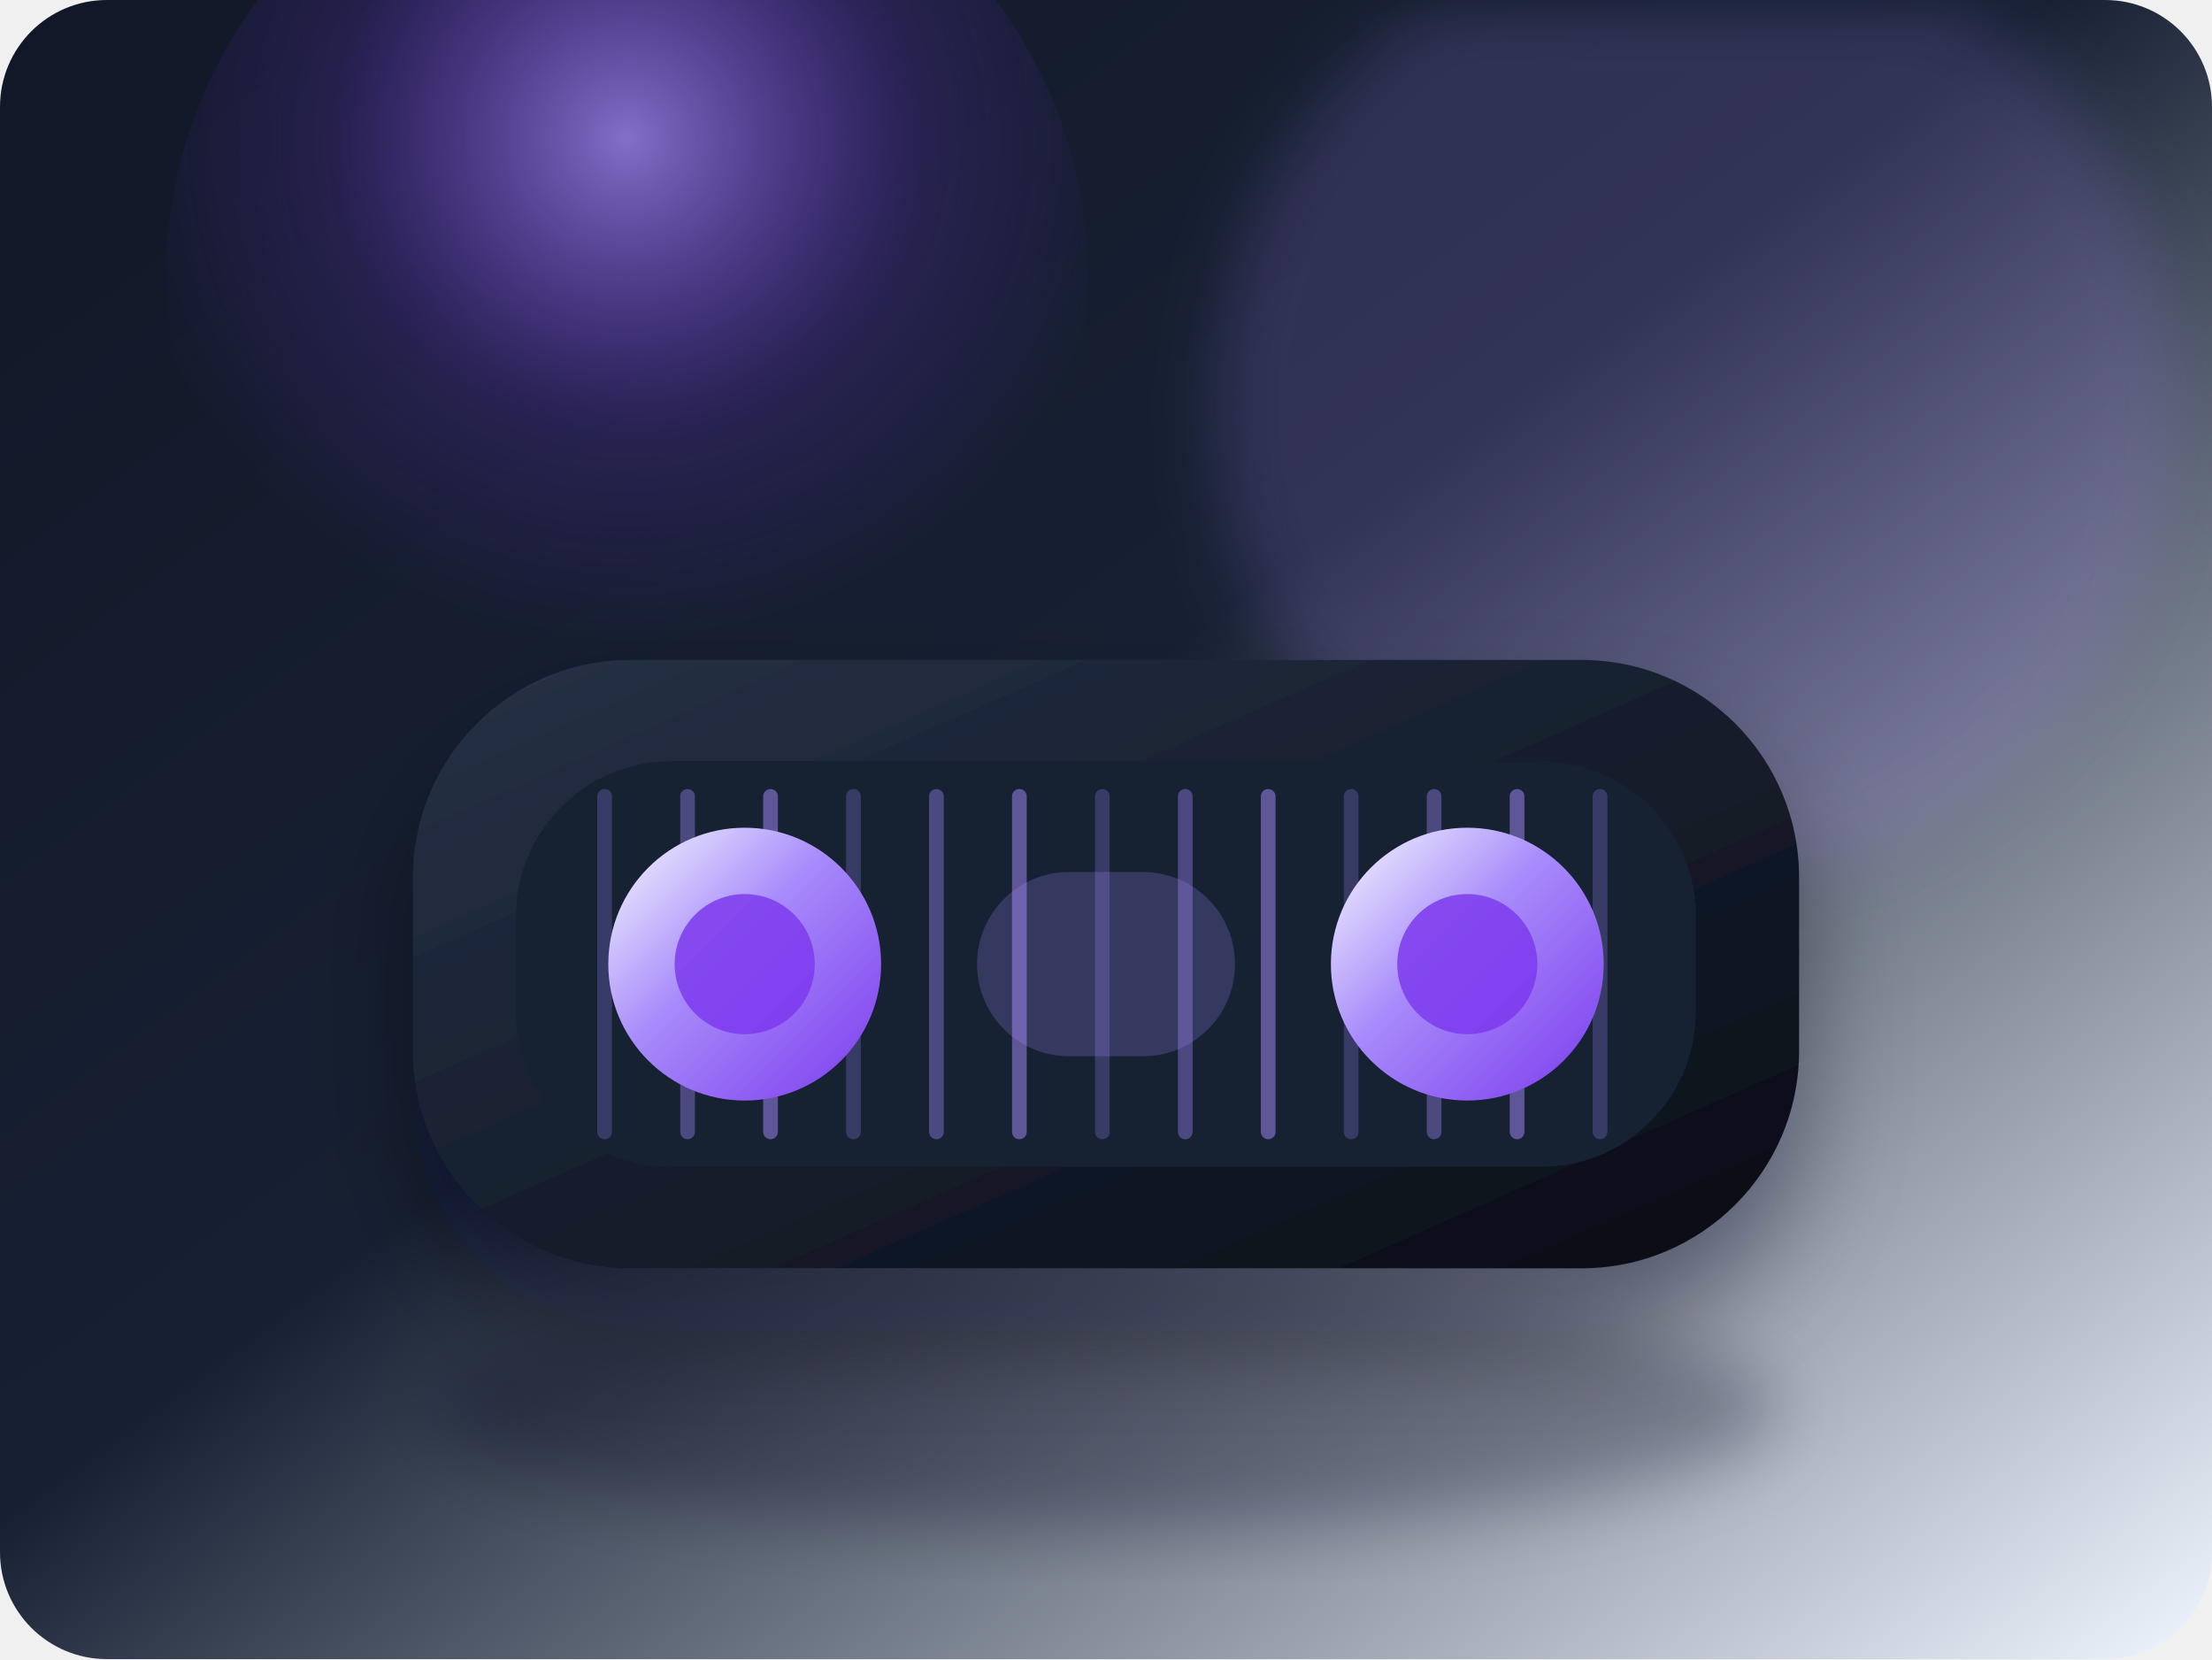
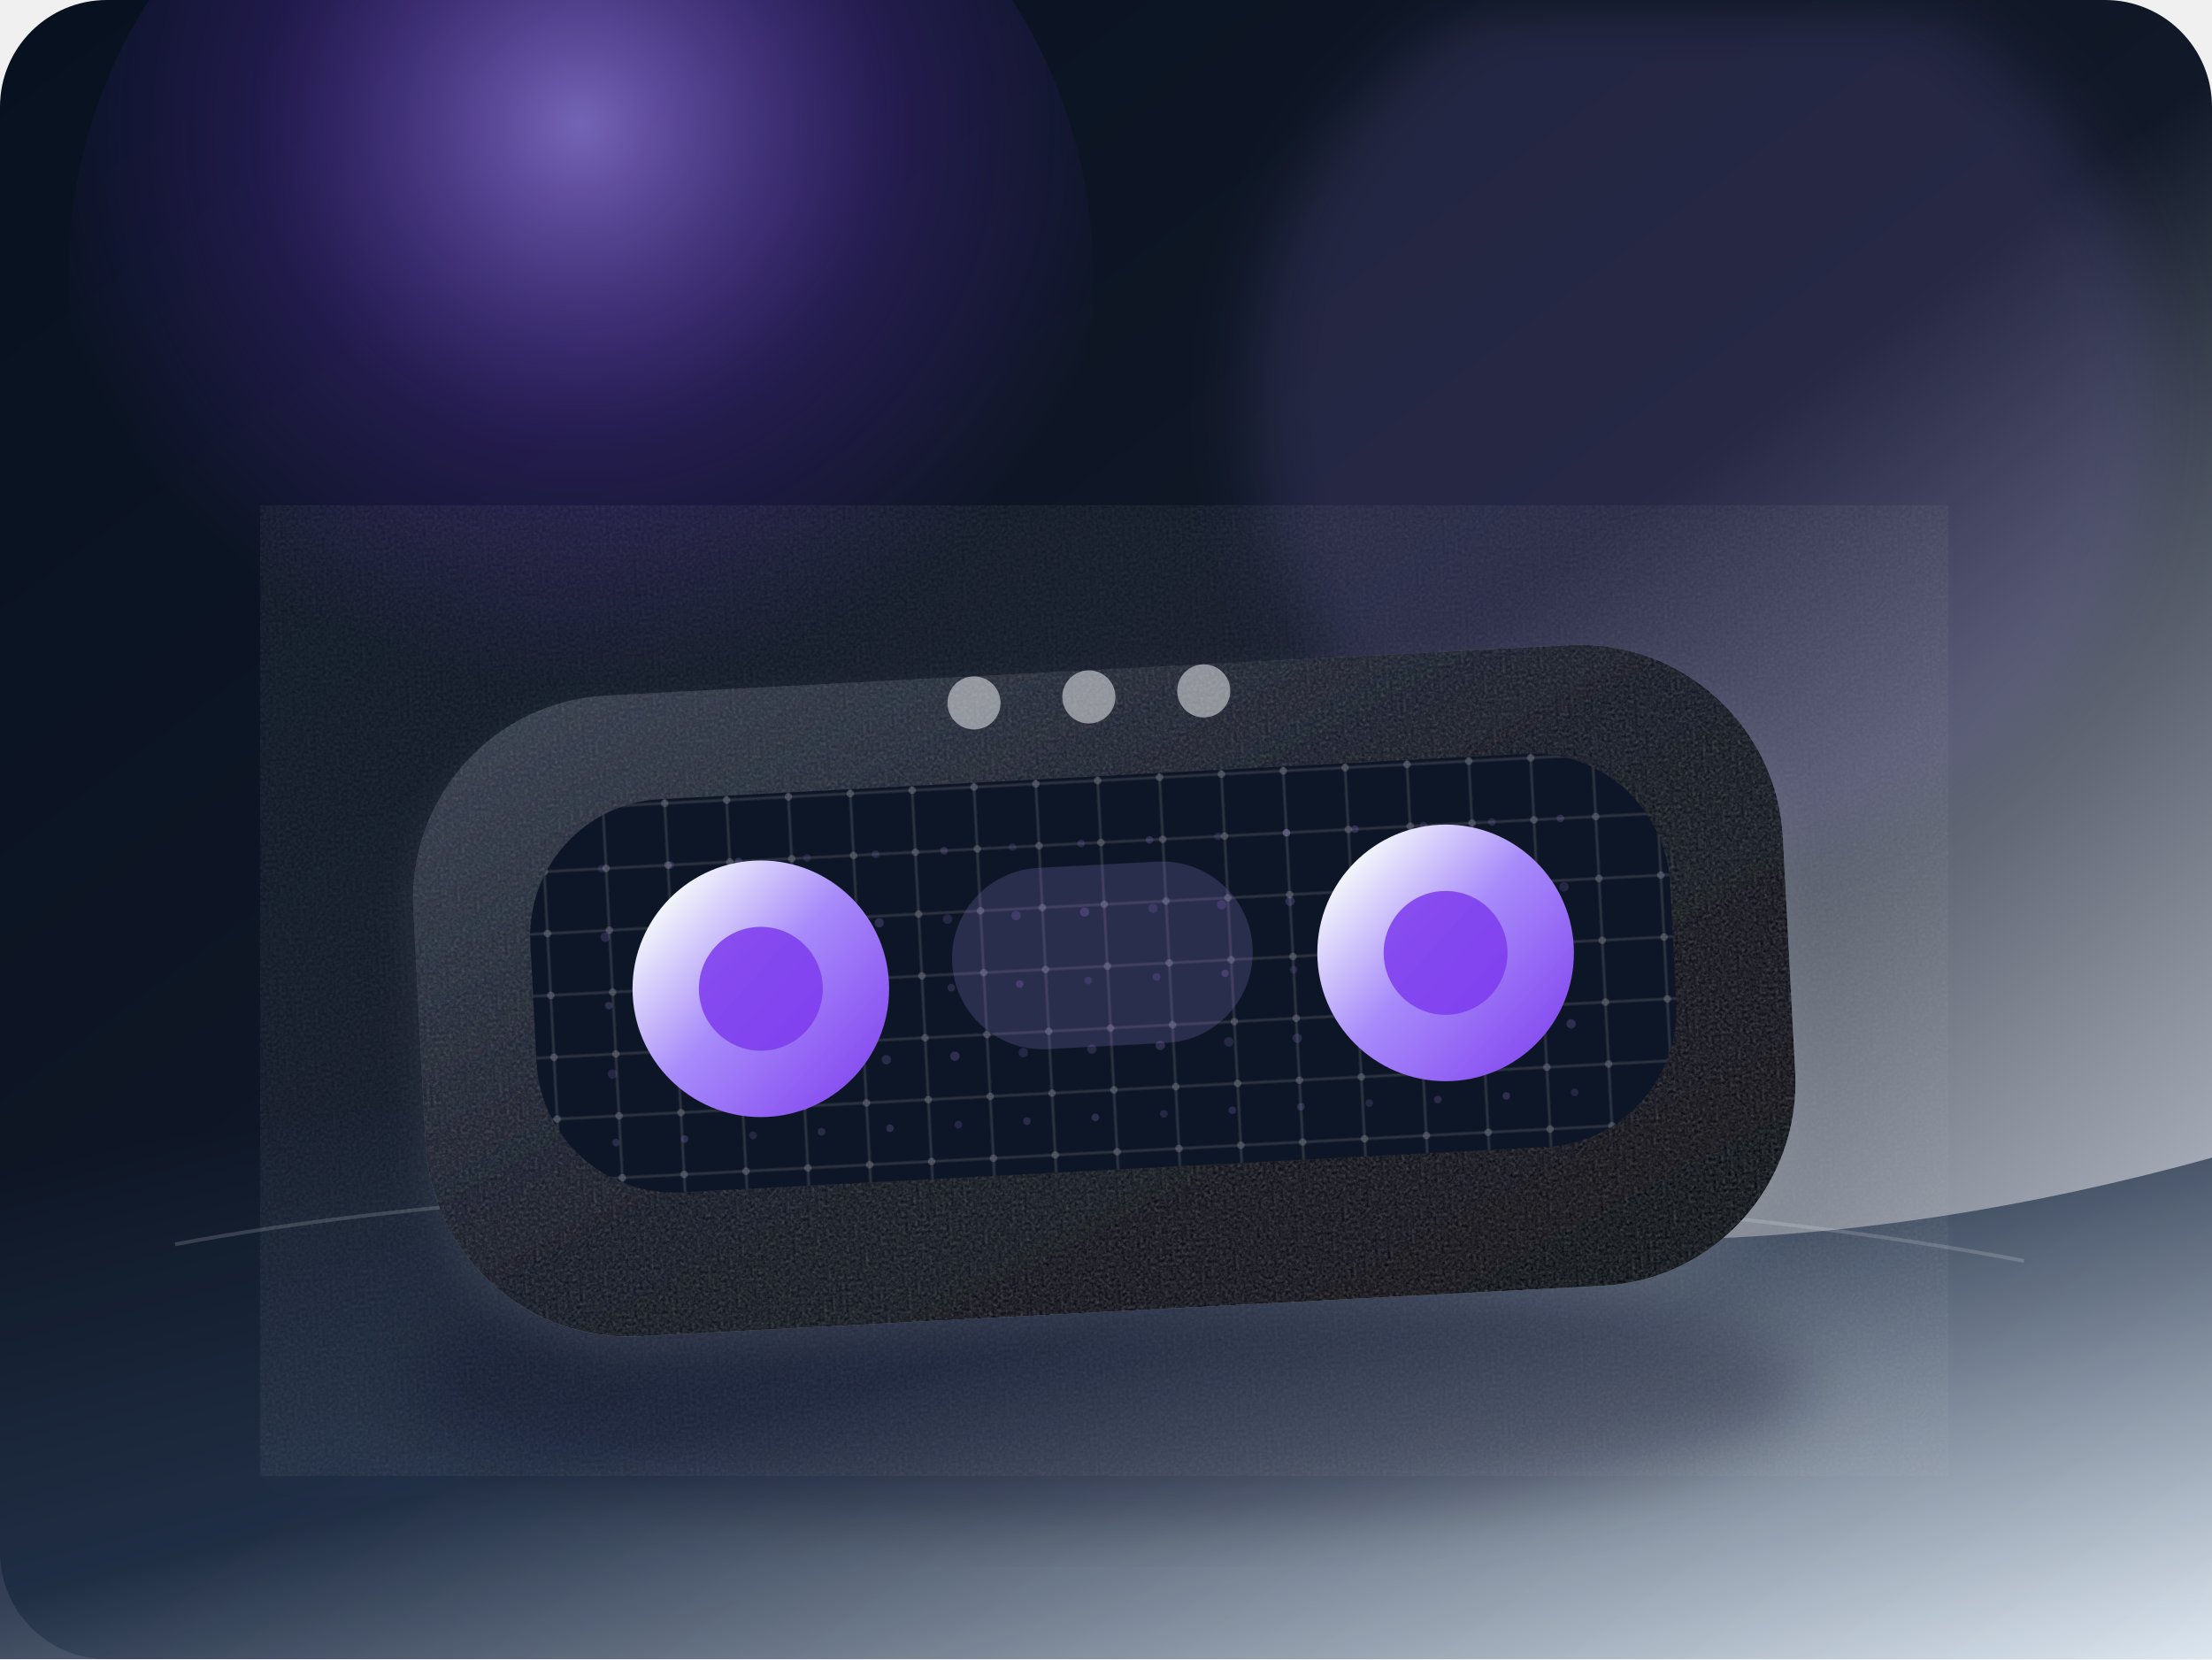
<svg xmlns="http://www.w3.org/2000/svg" width="1200" height="900" viewBox="0 0 1200 900" role="img" aria-labelledby="title desc">
  <defs>
    <linearGradient id="bg" x1="0" x2="1" y1="0" y2="1">
-       <stop offset="0%" stop-color="#111827" />
-       <stop offset="46%" stop-color="#172033" />
-       <stop offset="100%" stop-color="#eff6ff" />
+       <stop offset="0%" stop-color="#07111f" />
+       <stop offset="52%" stop-color="#111827" />
+       <stop offset="100%" stop-color="#e8eef7" />
+     </linearGradient>
+     <linearGradient id="floor" x1="0" x2="1" y1="0" y2="1">
+       <stop offset="0%" stop-color="#0b1220" />
+       <stop offset="45%" stop-color="#223047" />
+       <stop offset="100%" stop-color="#dbe6f0" />
    </linearGradient>
    <radialGradient id="halo" cx="50%" cy="35%" r="55%">
-       <stop offset="0%" stop-color="#a78bfa" stop-opacity="0.75" />
-       <stop offset="58%" stop-color="#7c3aed" stop-opacity="0.18" />
+       <stop offset="0%" stop-color="#a78bfa" stop-opacity="0.68" />
+       <stop offset="58%" stop-color="#7c3aed" stop-opacity="0.2" />
      <stop offset="100%" stop-color="#7c3aed" stop-opacity="0" />
    </radialGradient>
    <linearGradient id="body" x1="0" x2="1" y1="0" y2="1">
-       <stop offset="0%" stop-color="#f8fbff" />
-       <stop offset="44%" stop-color="#a78bfa" />
+       <stop offset="0%" stop-color="#ffffff" />
+       <stop offset="14%" stop-color="#f3f7fb" />
+       <stop offset="48%" stop-color="#a78bfa" />
      <stop offset="100%" stop-color="#7c3aed" />
    </linearGradient>
    <linearGradient id="darkBody" x1="0" x2="1" y1="0" y2="1">
-       <stop offset="0%" stop-color="#273247" />
-       <stop offset="100%" stop-color="#060b14" />
+       <stop offset="0%" stop-color="#3a465a" />
+       <stop offset="42%" stop-color="#141d2d" />
+       <stop offset="100%" stop-color="#04070d" />
+     </linearGradient>
+     <linearGradient id="rubber" x1="0" x2="1" y1="0" y2="1">
+       <stop offset="0%" stop-color="#374151" />
+       <stop offset="48%" stop-color="#111827" />
+       <stop offset="100%" stop-color="#030712" />
+     </linearGradient>
+     <linearGradient id="cushion" x1="0" x2="1" y1="0" y2="1">
+       <stop offset="0%" stop-color="#64748b" />
+       <stop offset="40%" stop-color="#1f2937" />
+       <stop offset="100%" stop-color="#020617" />
+     </linearGradient>
+     <linearGradient id="metal" x1="0" x2="1" y1="0" y2="1">
+       <stop offset="0%" stop-color="#f8fafc" />
+       <stop offset="36%" stop-color="#b6c2d1" />
+       <stop offset="66%" stop-color="#5b6b80" />
+       <stop offset="100%" stop-color="#111827" />
+     </linearGradient>
+     <linearGradient id="glass" x1="0" x2="1" y1="0" y2="1">
+       <stop offset="0%" stop-color="#ffffff" stop-opacity="0.88" />
+       <stop offset="55%" stop-color="#ffffff" stop-opacity="0.18" />
+       <stop offset="100%" stop-color="#ffffff" stop-opacity="0" />
    </linearGradient>
    <filter id="shadow" x="-30%" y="-30%" width="160%" height="170%">
-       <feDropShadow dx="0" dy="34" stdDeviation="28" flood-color="#020617" flood-opacity="0.38" />
+       <feDropShadow dx="0" dy="32" stdDeviation="24" flood-color="#020617" flood-opacity="0.45" />
+       <feDropShadow dx="0" dy="8" stdDeviation="8" flood-color="#ffffff" flood-opacity="0.08" />
    </filter>
    <filter id="soft" x="-20%" y="-20%" width="140%" height="140%">
      <feGaussianBlur stdDeviation="18" />
    </filter>
+     <filter id="texture" x="-8%" y="-8%" width="116%" height="116%">
+       <feTurbulence type="fractalNoise" baseFrequency="0.7" numOctaves="2" seed="5551" result="noise" />
+       <feColorMatrix in="noise" type="saturate" values="0" />
+       <feComponentTransfer>
+         <feFuncA type="table" tableValues="0 0.12" />
+       </feComponentTransfer>
+       <feBlend in="SourceGraphic" mode="soft-light" />
+     </filter>
+     <pattern id="fineMesh" width="28" height="28" patternUnits="userSpaceOnUse">
+       <path d="M0 14H28M14 0V28" stroke="#e2e8f0" stroke-width="1.2" opacity="0.12" />
+       <circle cx="14" cy="14" r="1.7" fill="#e2e8f0" opacity="0.2" />
+     </pattern>
  </defs>
  <rect width="1200" height="900" rx="58" fill="url(#bg)" />
-   <circle cx="340" cy="150" r="250" fill="url(#halo)" />
-   <circle cx="920" cy="220" r="260" fill="#a78bfa" opacity="0.18" filter="url(#soft)" />
-   <ellipse cx="600" cy="764" rx="365" ry="66" fill="#020617" opacity="0.28" filter="url(#soft)" />
-   <g filter="url(#shadow)" transform="translate(0 8)">
-     <rect x="224" y="350" width="752" height="330" rx="118" fill="url(#darkBody)" />
-     <rect x="280" y="405" width="640" height="220" rx="84" fill="#142033" />
-     <g opacity="0.9">
-       <line x1="328" y1="424" x2="328" y2="606" stroke="#a78bfa" stroke-width="8" stroke-linecap="round" opacity="0.28" />
-       <line x1="373" y1="424" x2="373" y2="606" stroke="#a78bfa" stroke-width="8" stroke-linecap="round" opacity="0.42" />
-       <line x1="418" y1="424" x2="418" y2="606" stroke="#a78bfa" stroke-width="8" stroke-linecap="round" opacity="0.56" />
-       <line x1="463" y1="424" x2="463" y2="606" stroke="#a78bfa" stroke-width="8" stroke-linecap="round" opacity="0.28" />
-       <line x1="508" y1="424" x2="508" y2="606" stroke="#a78bfa" stroke-width="8" stroke-linecap="round" opacity="0.42" />
-       <line x1="553" y1="424" x2="553" y2="606" stroke="#a78bfa" stroke-width="8" stroke-linecap="round" opacity="0.56" />
-       <line x1="598" y1="424" x2="598" y2="606" stroke="#a78bfa" stroke-width="8" stroke-linecap="round" opacity="0.28" />
-       <line x1="643" y1="424" x2="643" y2="606" stroke="#a78bfa" stroke-width="8" stroke-linecap="round" opacity="0.42" />
-       <line x1="688" y1="424" x2="688" y2="606" stroke="#a78bfa" stroke-width="8" stroke-linecap="round" opacity="0.56" />
-       <line x1="733" y1="424" x2="733" y2="606" stroke="#a78bfa" stroke-width="8" stroke-linecap="round" opacity="0.28" />
-       <line x1="778" y1="424" x2="778" y2="606" stroke="#a78bfa" stroke-width="8" stroke-linecap="round" opacity="0.42" />
-       <line x1="823" y1="424" x2="823" y2="606" stroke="#a78bfa" stroke-width="8" stroke-linecap="round" opacity="0.56" />
-       <line x1="868" y1="424" x2="868" y2="606" stroke="#a78bfa" stroke-width="8" stroke-linecap="round" opacity="0.28" />
+   <circle cx="315" cy="150" r="278" fill="url(#halo)" />
+   <circle cx="925" cy="218" r="246" fill="#a78bfa" opacity="0.14" filter="url(#soft)" />
+   <path d="M0 635 C210 590 392 585 596 636 C815 690 1004 682 1200 628 V900 H0 Z" fill="url(#floor)" opacity="0.92" />
+   <path d="M95 675 C358 625 828 632 1098 684" fill="none" stroke="#ffffff" stroke-width="2" opacity="0.16" />
+   <ellipse cx="600" cy="752" rx="380" ry="70" fill="#020617" opacity="0.32" filter="url(#soft)" />
+   <g transform="translate(600 535) scale(1.2) translate(-600 -535)">
+     <g filter="url(#shadow)" transform="rotate(-3 600 552) translate(0 8)">
+       <rect x="290" y="384" width="620" height="290" rx="92" fill="url(#rubber)" filter="url(#texture)" />
+       <rect x="342" y="432" width="516" height="178" rx="62" fill="#111827" />
+       <rect x="342" y="432" width="516" height="178" rx="62" fill="url(#fineMesh)" />
+       <g opacity="0.86">
+         <circle cx="376" cy="462" r="1.7" fill="#a78bfa" opacity="0.16" />
+         <circle cx="407" cy="462" r="1.7" fill="#a78bfa" opacity="0.19" />
+         <circle cx="438" cy="462" r="1.7" fill="#a78bfa" opacity="0.22" />
+         <circle cx="469" cy="462" r="1.7" fill="#a78bfa" opacity="0.16" />
+         <circle cx="500" cy="462" r="1.7" fill="#a78bfa" opacity="0.19" />
+         <circle cx="531" cy="462" r="1.7" fill="#a78bfa" opacity="0.22" />
+         <circle cx="562" cy="462" r="1.7" fill="#a78bfa" opacity="0.16" />
+         <circle cx="593" cy="462" r="1.7" fill="#a78bfa" opacity="0.19" />
+         <circle cx="624" cy="462" r="1.7" fill="#a78bfa" opacity="0.22" />
+         <circle cx="655" cy="462" r="1.7" fill="#a78bfa" opacity="0.16" />
+         <circle cx="686" cy="462" r="1.7" fill="#a78bfa" opacity="0.19" />
+         <circle cx="717" cy="462" r="1.7" fill="#a78bfa" opacity="0.22" />
+         <circle cx="748" cy="462" r="1.7" fill="#a78bfa" opacity="0.16" />
+         <circle cx="779" cy="462" r="1.7" fill="#a78bfa" opacity="0.19" />
+         <circle cx="810" cy="462" r="1.7" fill="#a78bfa" opacity="0.22" />
+         <circle cx="376" cy="493" r="2.1" fill="#a78bfa" opacity="0.19" />
+         <circle cx="407" cy="493" r="2.1" fill="#a78bfa" opacity="0.22" />
+         <circle cx="438" cy="493" r="2.1" fill="#a78bfa" opacity="0.16" />
+         <circle cx="469" cy="493" r="2.1" fill="#a78bfa" opacity="0.19" />
+         <circle cx="500" cy="493" r="2.1" fill="#a78bfa" opacity="0.22" />
+         <circle cx="531" cy="493" r="2.1" fill="#a78bfa" opacity="0.16" />
+         <circle cx="562" cy="493" r="2.1" fill="#a78bfa" opacity="0.19" />
+         <circle cx="593" cy="493" r="2.1" fill="#a78bfa" opacity="0.22" />
+         <circle cx="624" cy="493" r="2.1" fill="#a78bfa" opacity="0.16" />
+         <circle cx="655" cy="493" r="2.1" fill="#a78bfa" opacity="0.19" />
+         <circle cx="686" cy="493" r="2.1" fill="#a78bfa" opacity="0.22" />
+         <circle cx="717" cy="493" r="2.1" fill="#a78bfa" opacity="0.16" />
+         <circle cx="748" cy="493" r="2.1" fill="#a78bfa" opacity="0.19" />
+         <circle cx="779" cy="493" r="2.1" fill="#a78bfa" opacity="0.22" />
+         <circle cx="810" cy="493" r="2.1" fill="#a78bfa" opacity="0.16" />
+         <circle cx="376" cy="524" r="1.7" fill="#a78bfa" opacity="0.22" />
+         <circle cx="407" cy="524" r="1.7" fill="#a78bfa" opacity="0.16" />
+         <circle cx="438" cy="524" r="1.7" fill="#a78bfa" opacity="0.19" />
+         <circle cx="469" cy="524" r="1.7" fill="#a78bfa" opacity="0.22" />
+         <circle cx="500" cy="524" r="1.7" fill="#a78bfa" opacity="0.16" />
+         <circle cx="531" cy="524" r="1.7" fill="#a78bfa" opacity="0.19" />
+         <circle cx="562" cy="524" r="1.7" fill="#a78bfa" opacity="0.22" />
+         <circle cx="593" cy="524" r="1.7" fill="#a78bfa" opacity="0.16" />
+         <circle cx="624" cy="524" r="1.7" fill="#a78bfa" opacity="0.19" />
+         <circle cx="655" cy="524" r="1.7" fill="#a78bfa" opacity="0.22" />
+         <circle cx="686" cy="524" r="1.7" fill="#a78bfa" opacity="0.16" />
+         <circle cx="717" cy="524" r="1.7" fill="#a78bfa" opacity="0.19" />
+         <circle cx="748" cy="524" r="1.7" fill="#a78bfa" opacity="0.22" />
+         <circle cx="779" cy="524" r="1.7" fill="#a78bfa" opacity="0.16" />
+         <circle cx="810" cy="524" r="1.7" fill="#a78bfa" opacity="0.19" />
+         <circle cx="376" cy="555" r="2.1" fill="#a78bfa" opacity="0.16" />
+         <circle cx="407" cy="555" r="2.1" fill="#a78bfa" opacity="0.19" />
+         <circle cx="438" cy="555" r="2.1" fill="#a78bfa" opacity="0.22" />
+         <circle cx="469" cy="555" r="2.1" fill="#a78bfa" opacity="0.16" />
+         <circle cx="500" cy="555" r="2.1" fill="#a78bfa" opacity="0.19" />
+         <circle cx="531" cy="555" r="2.1" fill="#a78bfa" opacity="0.22" />
+         <circle cx="562" cy="555" r="2.1" fill="#a78bfa" opacity="0.16" />
+         <circle cx="593" cy="555" r="2.1" fill="#a78bfa" opacity="0.19" />
+         <circle cx="624" cy="555" r="2.1" fill="#a78bfa" opacity="0.22" />
+         <circle cx="655" cy="555" r="2.1" fill="#a78bfa" opacity="0.16" />
+         <circle cx="686" cy="555" r="2.1" fill="#a78bfa" opacity="0.19" />
+         <circle cx="717" cy="555" r="2.1" fill="#a78bfa" opacity="0.22" />
+         <circle cx="748" cy="555" r="2.1" fill="#a78bfa" opacity="0.16" />
+         <circle cx="779" cy="555" r="2.1" fill="#a78bfa" opacity="0.19" />
+         <circle cx="810" cy="555" r="2.1" fill="#a78bfa" opacity="0.22" />
+         <circle cx="376" cy="586" r="1.7" fill="#a78bfa" opacity="0.19" />
+         <circle cx="407" cy="586" r="1.7" fill="#a78bfa" opacity="0.22" />
+         <circle cx="438" cy="586" r="1.7" fill="#a78bfa" opacity="0.16" />
+         <circle cx="469" cy="586" r="1.7" fill="#a78bfa" opacity="0.19" />
+         <circle cx="500" cy="586" r="1.7" fill="#a78bfa" opacity="0.22" />
+         <circle cx="531" cy="586" r="1.7" fill="#a78bfa" opacity="0.16" />
+         <circle cx="562" cy="586" r="1.7" fill="#a78bfa" opacity="0.19" />
+         <circle cx="593" cy="586" r="1.7" fill="#a78bfa" opacity="0.22" />
+         <circle cx="624" cy="586" r="1.7" fill="#a78bfa" opacity="0.16" />
+         <circle cx="655" cy="586" r="1.7" fill="#a78bfa" opacity="0.19" />
+         <circle cx="686" cy="586" r="1.7" fill="#a78bfa" opacity="0.22" />
+         <circle cx="717" cy="586" r="1.7" fill="#a78bfa" opacity="0.16" />
+         <circle cx="748" cy="586" r="1.7" fill="#a78bfa" opacity="0.19" />
+         <circle cx="779" cy="586" r="1.7" fill="#a78bfa" opacity="0.22" />
+         <circle cx="810" cy="586" r="1.7" fill="#a78bfa" opacity="0.16" />
+       </g>
+       <circle cx="445" cy="520" r="58" fill="url(#body)" />
+       <circle cx="755" cy="520" r="58" fill="url(#body)" />
+       <circle cx="445" cy="520" r="28" fill="#7c3aed" opacity="0.84" />
+       <circle cx="755" cy="520" r="28" fill="#7c3aed" opacity="0.84" />
+       <rect x="532" y="472" width="136" height="82" rx="41" fill="#a78bfa" opacity="0.18" />
+       <path d="M375 406 H825" stroke="url(#glass)" stroke-width="18" stroke-linecap="round" opacity="0.33" />
+       <circle cx="548" cy="396" r="12" fill="#e5e7eb" opacity="0.55" />
+       <circle cx="600" cy="396" r="12" fill="#e5e7eb" opacity="0.55" />
+       <circle cx="652" cy="396" r="12" fill="#e5e7eb" opacity="0.55" />
    </g>
-     <circle cx="404" cy="515" r="74" fill="url(#body)" />
-     <circle cx="796" cy="515" r="74" fill="url(#body)" />
-     <circle cx="404" cy="515" r="38" fill="#7c3aed" opacity="0.85" />
-     <circle cx="796" cy="515" r="38" fill="#7c3aed" opacity="0.85" />
-     <rect x="530" y="465" width="140" height="100" rx="50" fill="#a78bfa" opacity="0.22" />
  </g>
</svg>
